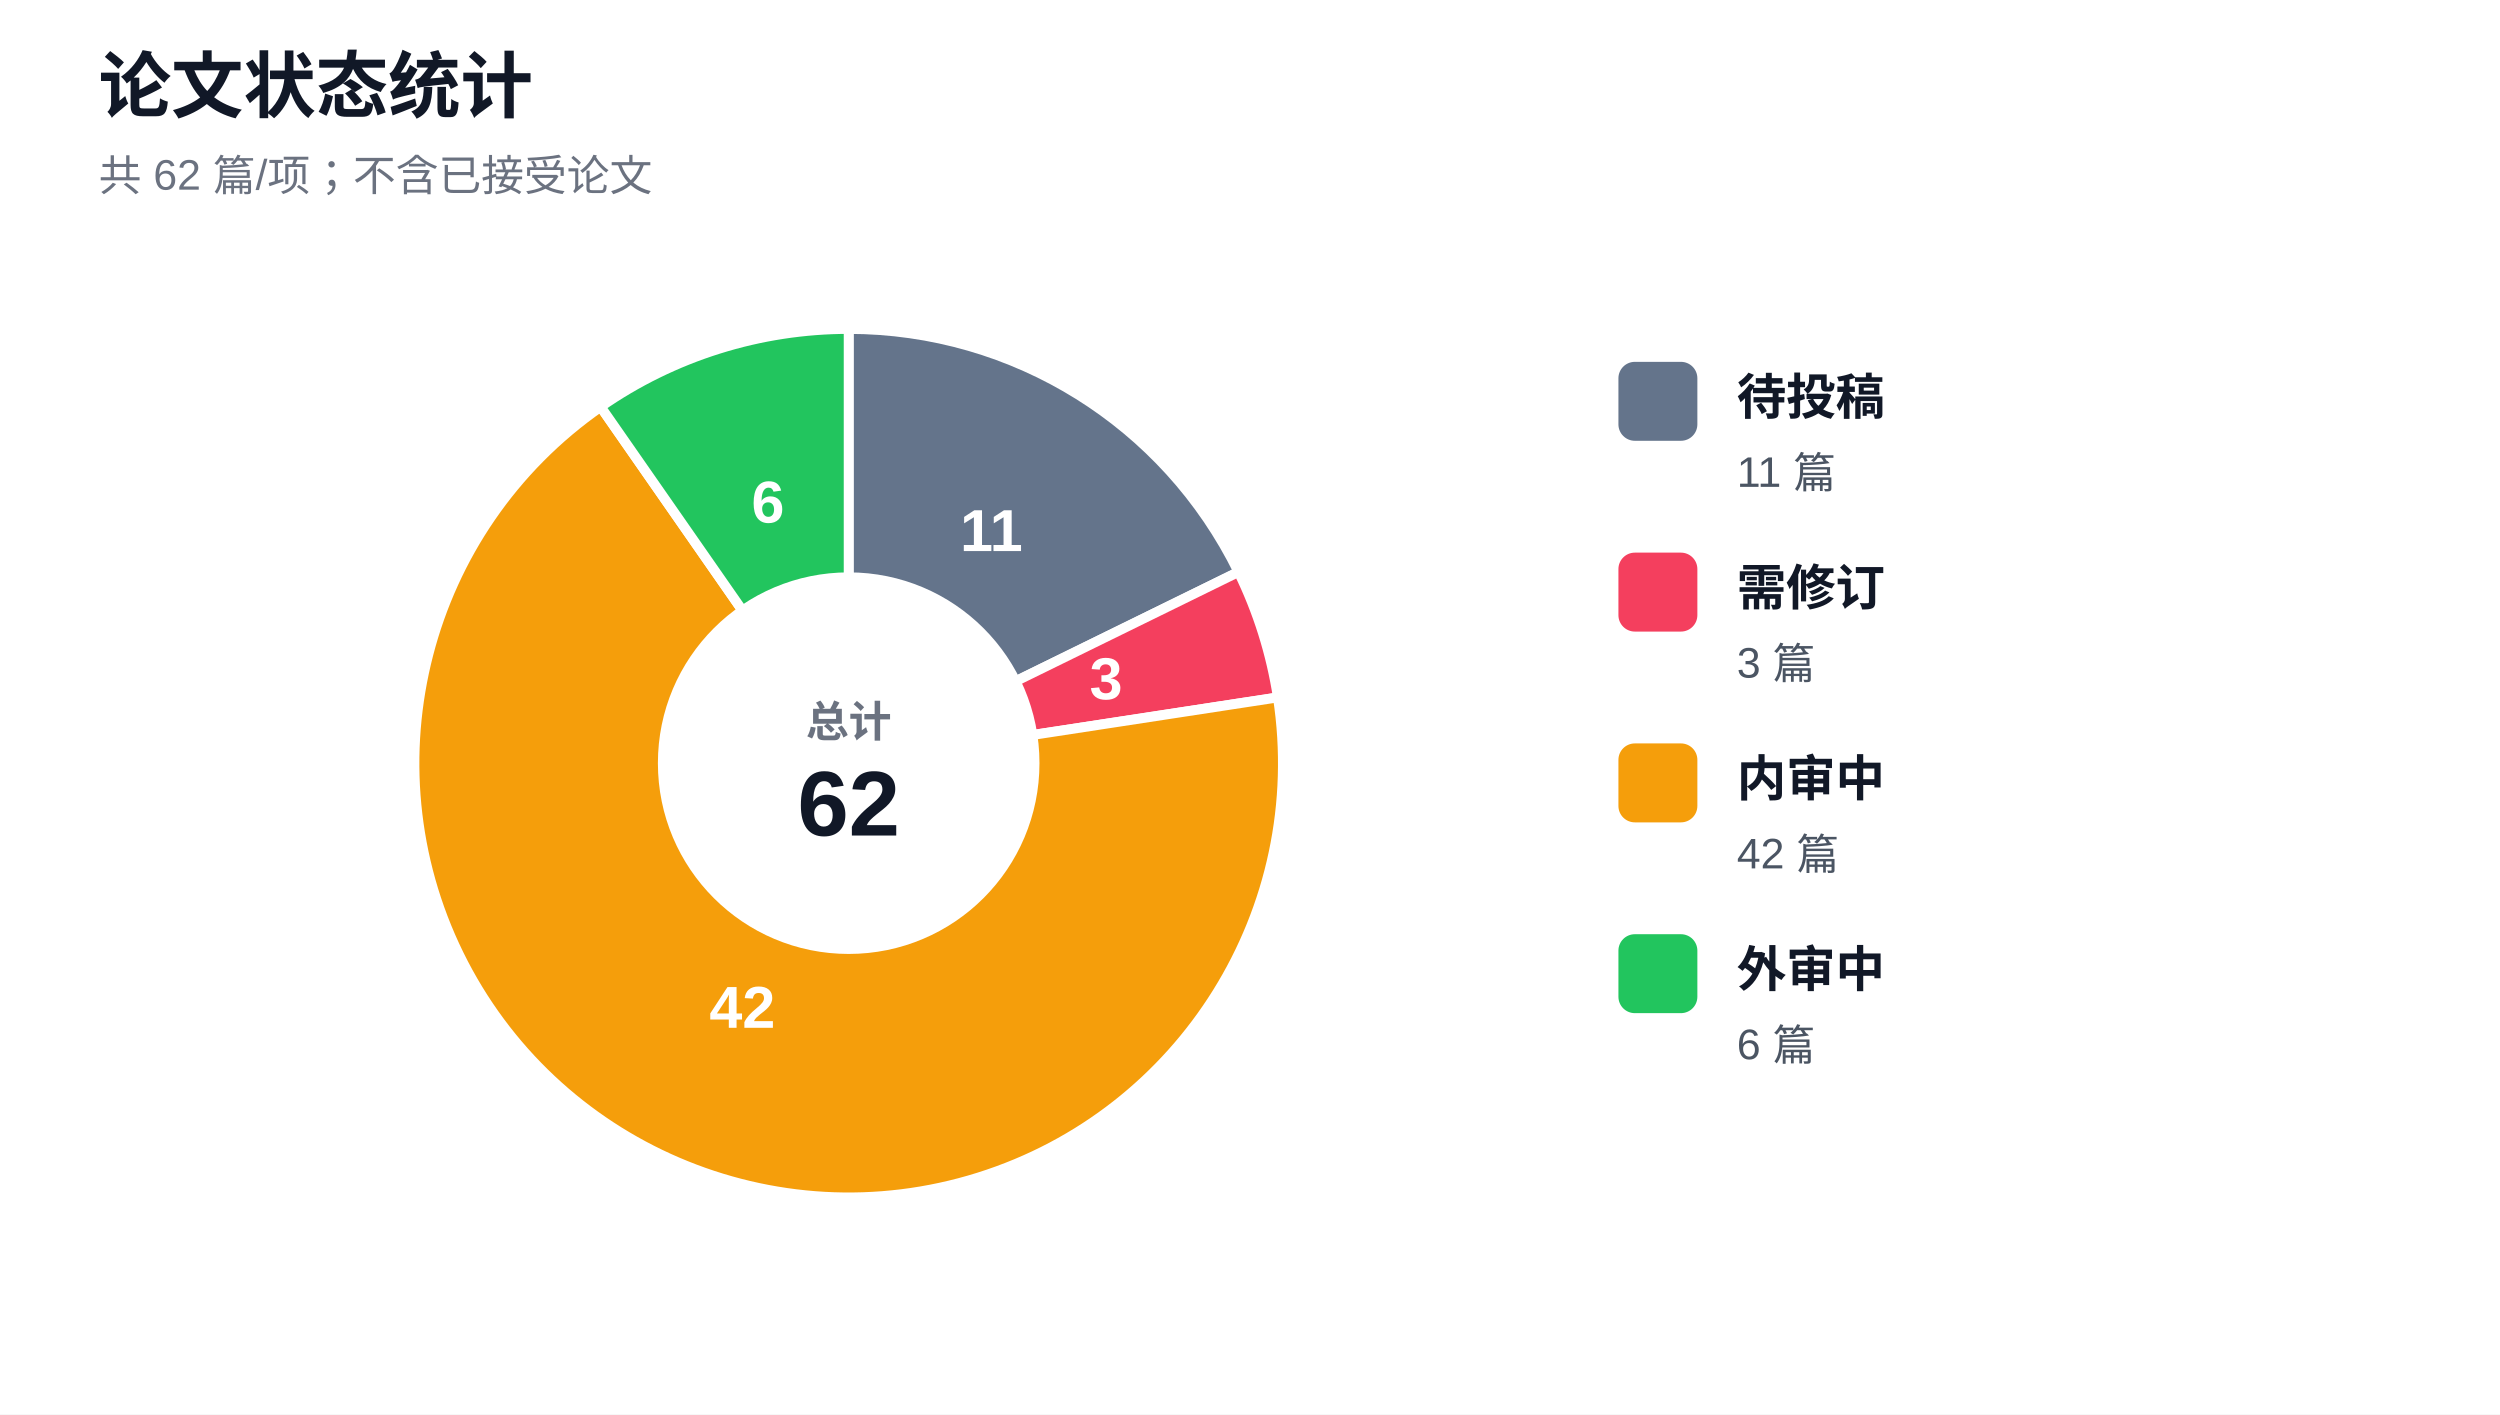
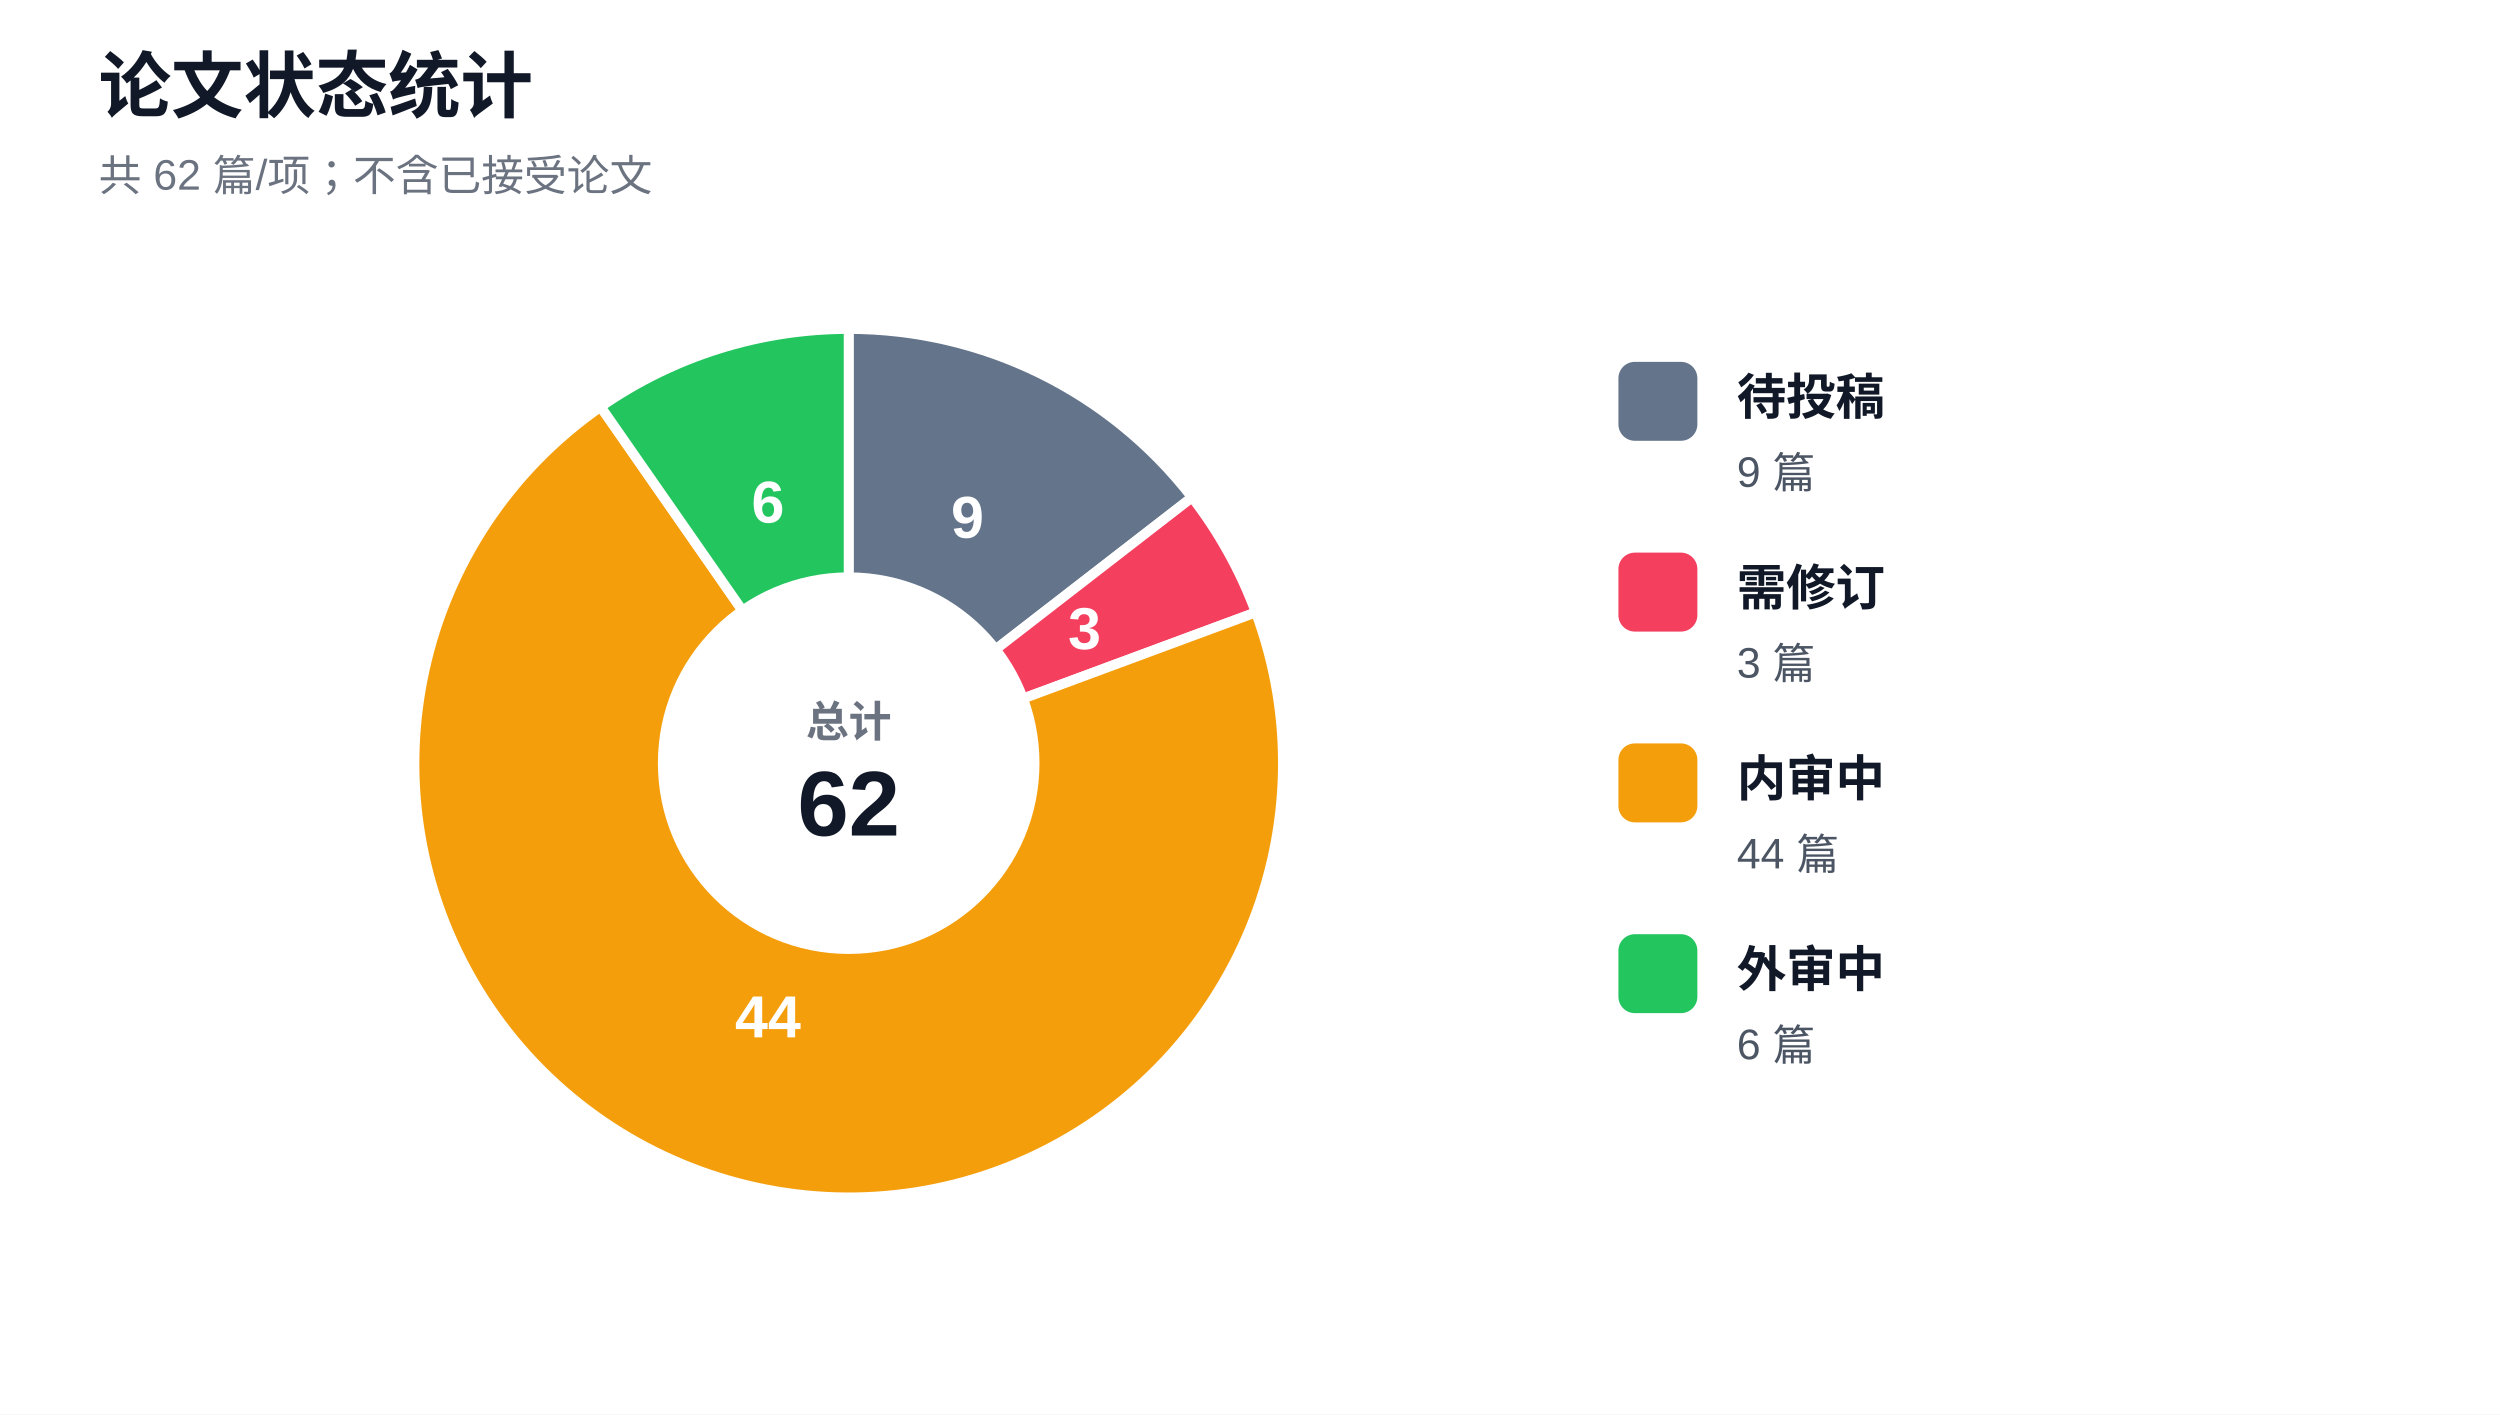
<svg xmlns="http://www.w3.org/2000/svg" width="760" height="430" viewBox="0 0 760 430" role="img" aria-labelledby="title desc">
  <rect width="760" height="430" fill="#ffffff" />
  <text x="30" y="34" fill="#111827" font-family="Arial, Microsoft YaHei, sans-serif" font-size="22" font-weight="700">论文状态统计</text>
  <text x="30" y="58" fill="#6b7280" font-family="Arial, Microsoft YaHei, sans-serif" font-size="13">共 62 篇/项；不含已接受论文</text>
  <g font-family="Arial, Microsoft YaHei, sans-serif">
-     <path d="M 258 232 L 258 100 A 132 132 0 0 1 376.51 173.868 Z" fill="#64748b" stroke="#ffffff" stroke-width="3" />
-     <text x="301.375" y="162.411" fill="#ffffff" font-size="18" font-weight="800" text-anchor="middle" dominant-baseline="middle">11</text>
-     <path d="M 258 232 L 376.51 173.868 A 132 132 0 0 1 388.478 212.012 Z" fill="#f43f5e" stroke="#ffffff" stroke-width="3" />
-     <text x="336.239" y="207.452" fill="#ffffff" font-size="18" font-weight="800" text-anchor="middle" dominant-baseline="middle">3</text>
-     <path d="M 258 232 L 388.478 212.012 A 132 132 0 1 1 182.593 123.659 Z" fill="#f59e0b" stroke="#ffffff" stroke-width="3" />
-     <text x="225.663" y="307.355" fill="#ffffff" font-size="18" font-weight="800" text-anchor="middle" dominant-baseline="middle">42</text>
+     <path d="M 258 232 L 258 100 A 132 132 0 0 1 362.382 151.202 Z" fill="#64748b" stroke="#ffffff" stroke-width="3" />
+     <text x="294.112" y="158.38" fill="#ffffff" font-size="18" font-weight="800" text-anchor="middle" dominant-baseline="middle">9</text>
+     <path d="M 258 232 L 362.382 151.202 A 132 132 0 0 1 381.783 186.156 Z" fill="#f43f5e" stroke="#ffffff" stroke-width="3" />
+     <text x="329.696" y="192.205" fill="#ffffff" font-size="18" font-weight="800" text-anchor="middle" dominant-baseline="middle">3</text>
+     <path d="M 258 232 L 381.783 186.156 A 132 132 0 1 1 182.593 123.659 Z" fill="#f59e0b" stroke="#ffffff" stroke-width="3" />
+     <text x="233.452" y="310.239" fill="#ffffff" font-size="18" font-weight="800" text-anchor="middle" dominant-baseline="middle">44</text>
    <path d="M 258 232 L 182.593 123.659 A 132 132 0 0 1 258 100 Z" fill="#22c55e" stroke="#ffffff" stroke-width="3" />
    <text x="233.452" y="153.761" fill="#ffffff" font-size="18" font-weight="800" text-anchor="middle" dominant-baseline="middle">6</text>
    <circle cx="258" cy="232" r="58" fill="#ffffff" />
    <text x="258" y="224" fill="#6b7280" font-size="13" font-weight="700" text-anchor="middle">总计</text>
    <text x="258" y="254" fill="#111827" font-size="28" font-weight="700" text-anchor="middle">62</text>
  </g>
  <g font-family="Arial, Microsoft YaHei, sans-serif">
    <rect x="492" y="110" width="24" height="24" rx="5" fill="#64748b" />
    <text x="528" y="126" fill="#111827" font-size="15" font-weight="700">待投稿</text>
-     <text x="528" y="148" fill="#4b5563" font-size="13">11 篇</text>
+     <text x="528" y="148" fill="#4b5563" font-size="13">9 篇</text>
    <rect x="492" y="168" width="24" height="24" rx="5" fill="#f43f5e" />
    <text x="528" y="184" fill="#111827" font-size="15" font-weight="700">需修订</text>
    <text x="528" y="206" fill="#4b5563" font-size="13">3 篇</text>
    <rect x="492" y="226" width="24" height="24" rx="5" fill="#f59e0b" />
    <text x="528" y="242" fill="#111827" font-size="15" font-weight="700">内审中</text>
-     <text x="528" y="264" fill="#4b5563" font-size="13">42 篇</text>
+     <text x="528" y="264" fill="#4b5563" font-size="13">44 篇</text>
    <rect x="492" y="284" width="24" height="24" rx="5" fill="#22c55e" />
    <text x="528" y="300" fill="#111827" font-size="15" font-weight="700">外审中</text>
    <text x="528" y="322" fill="#4b5563" font-size="13">6 篇</text>
  </g>
</svg>
